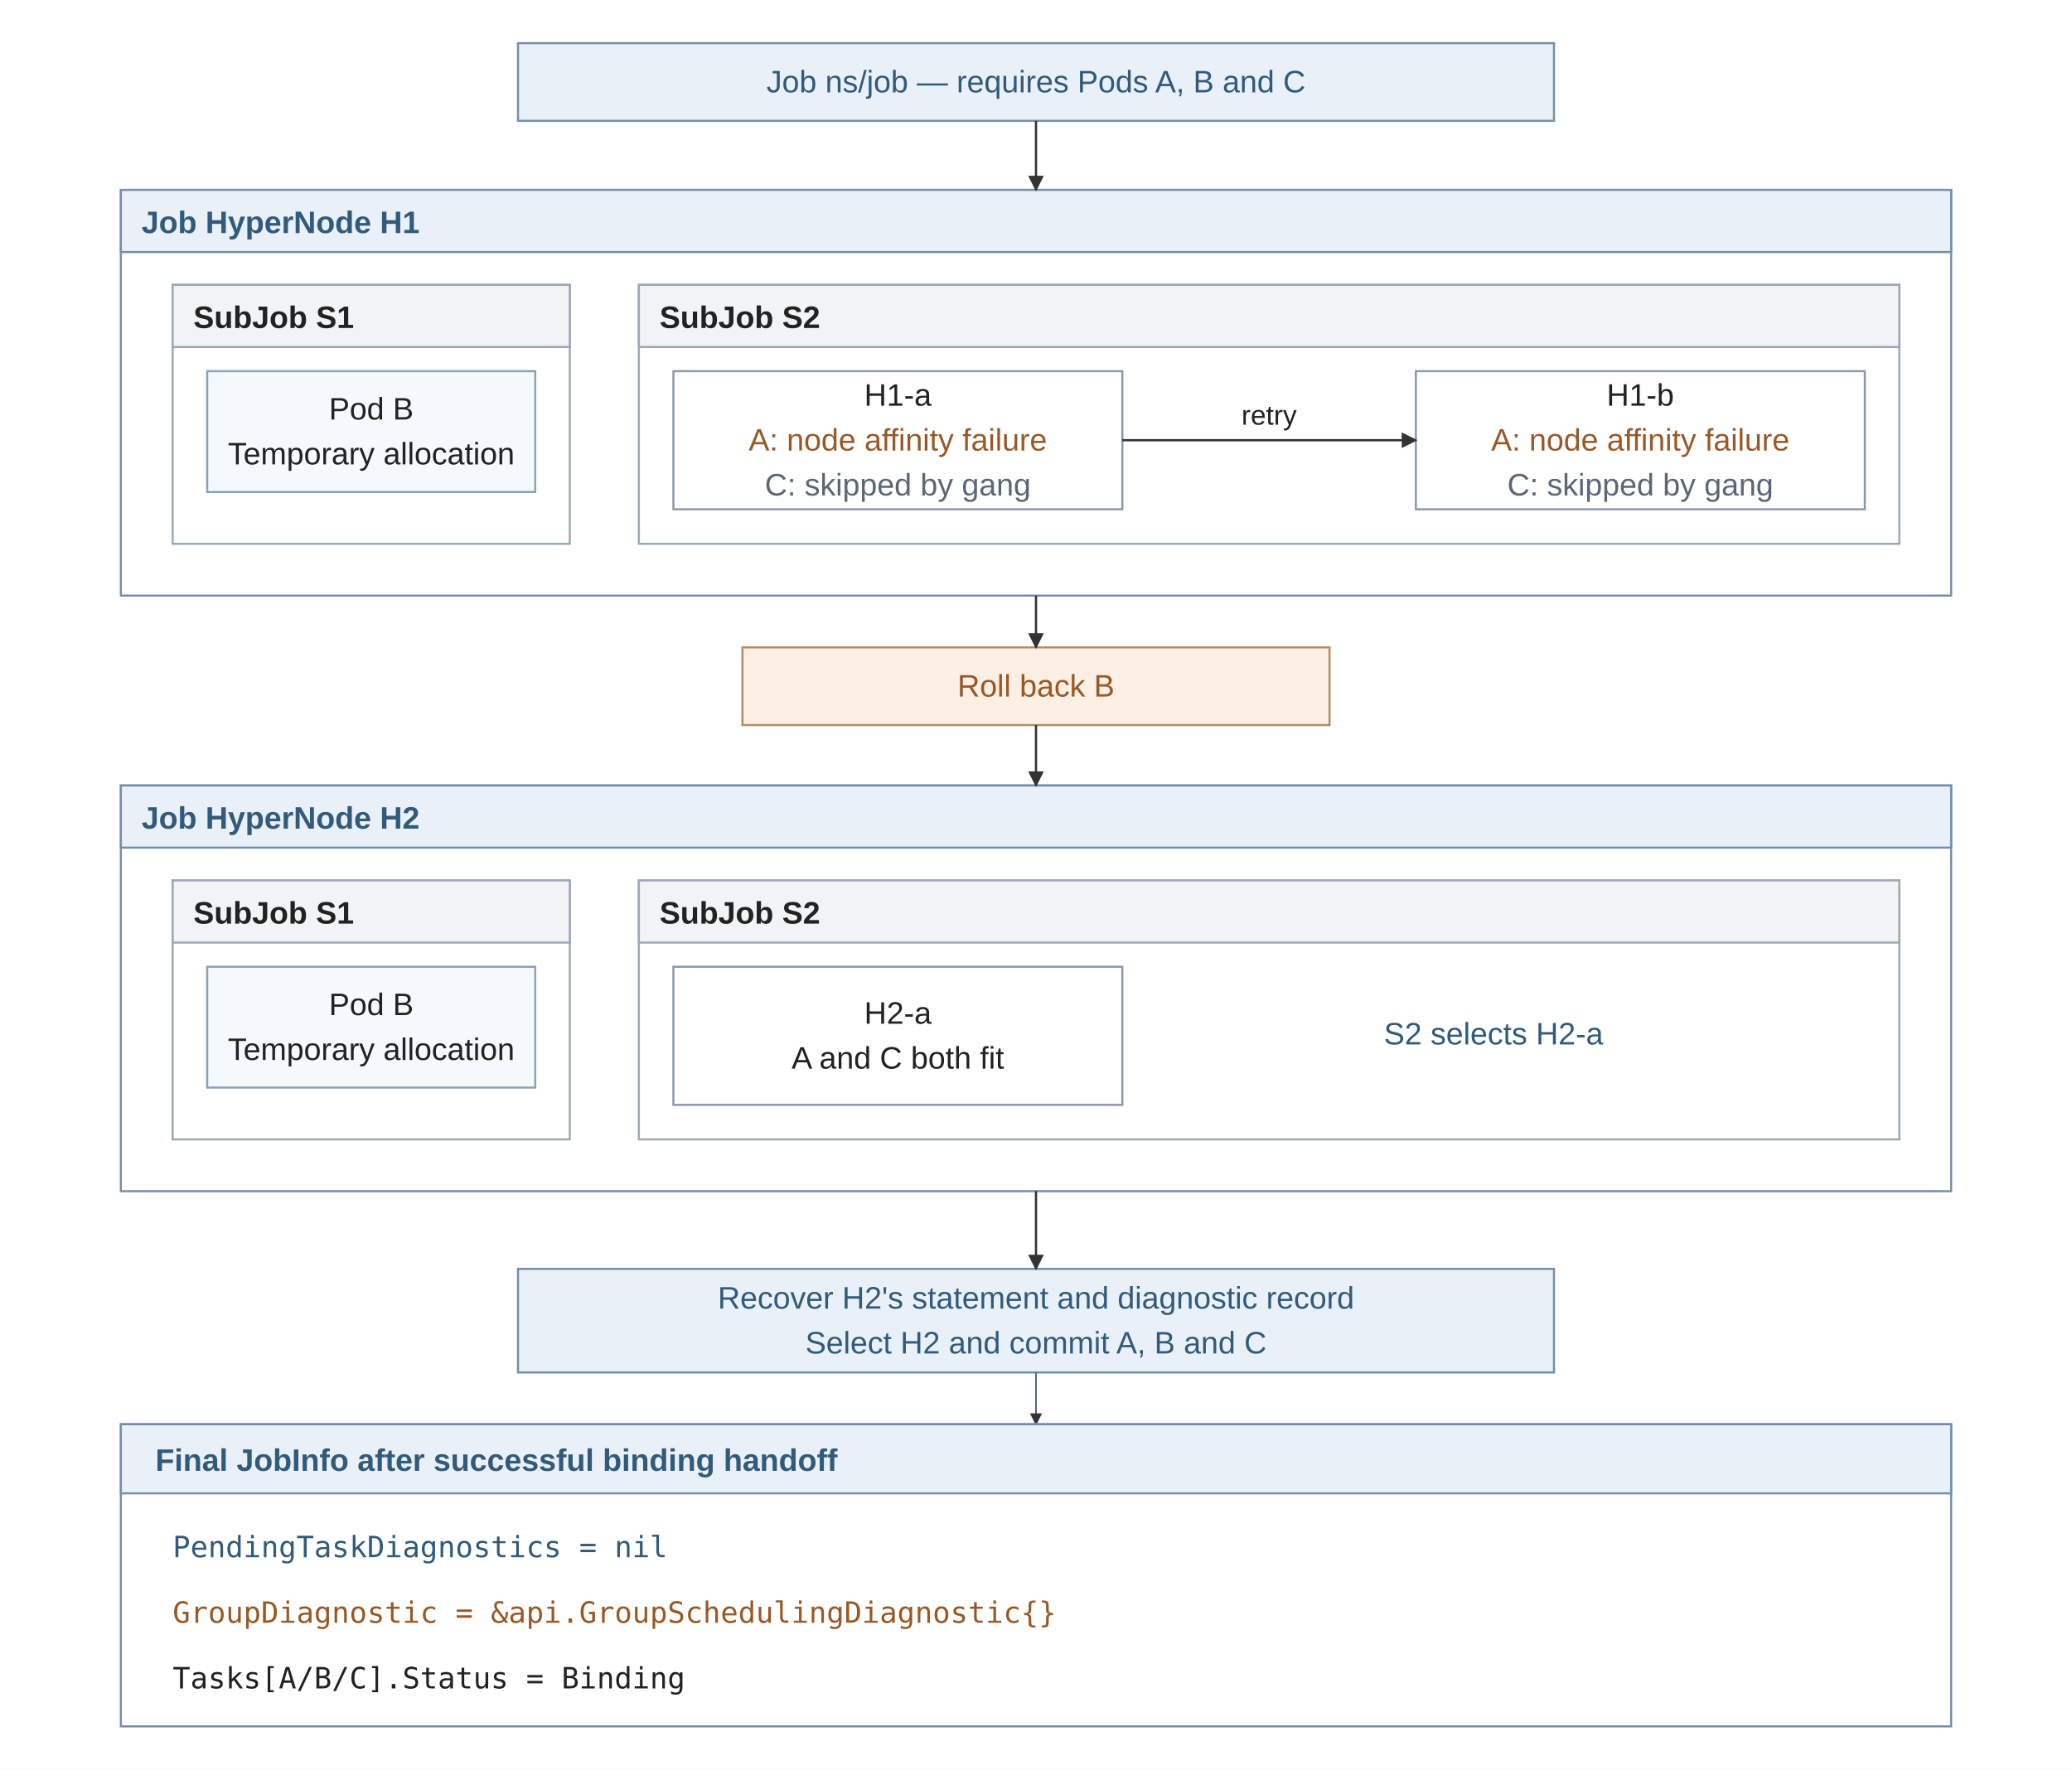
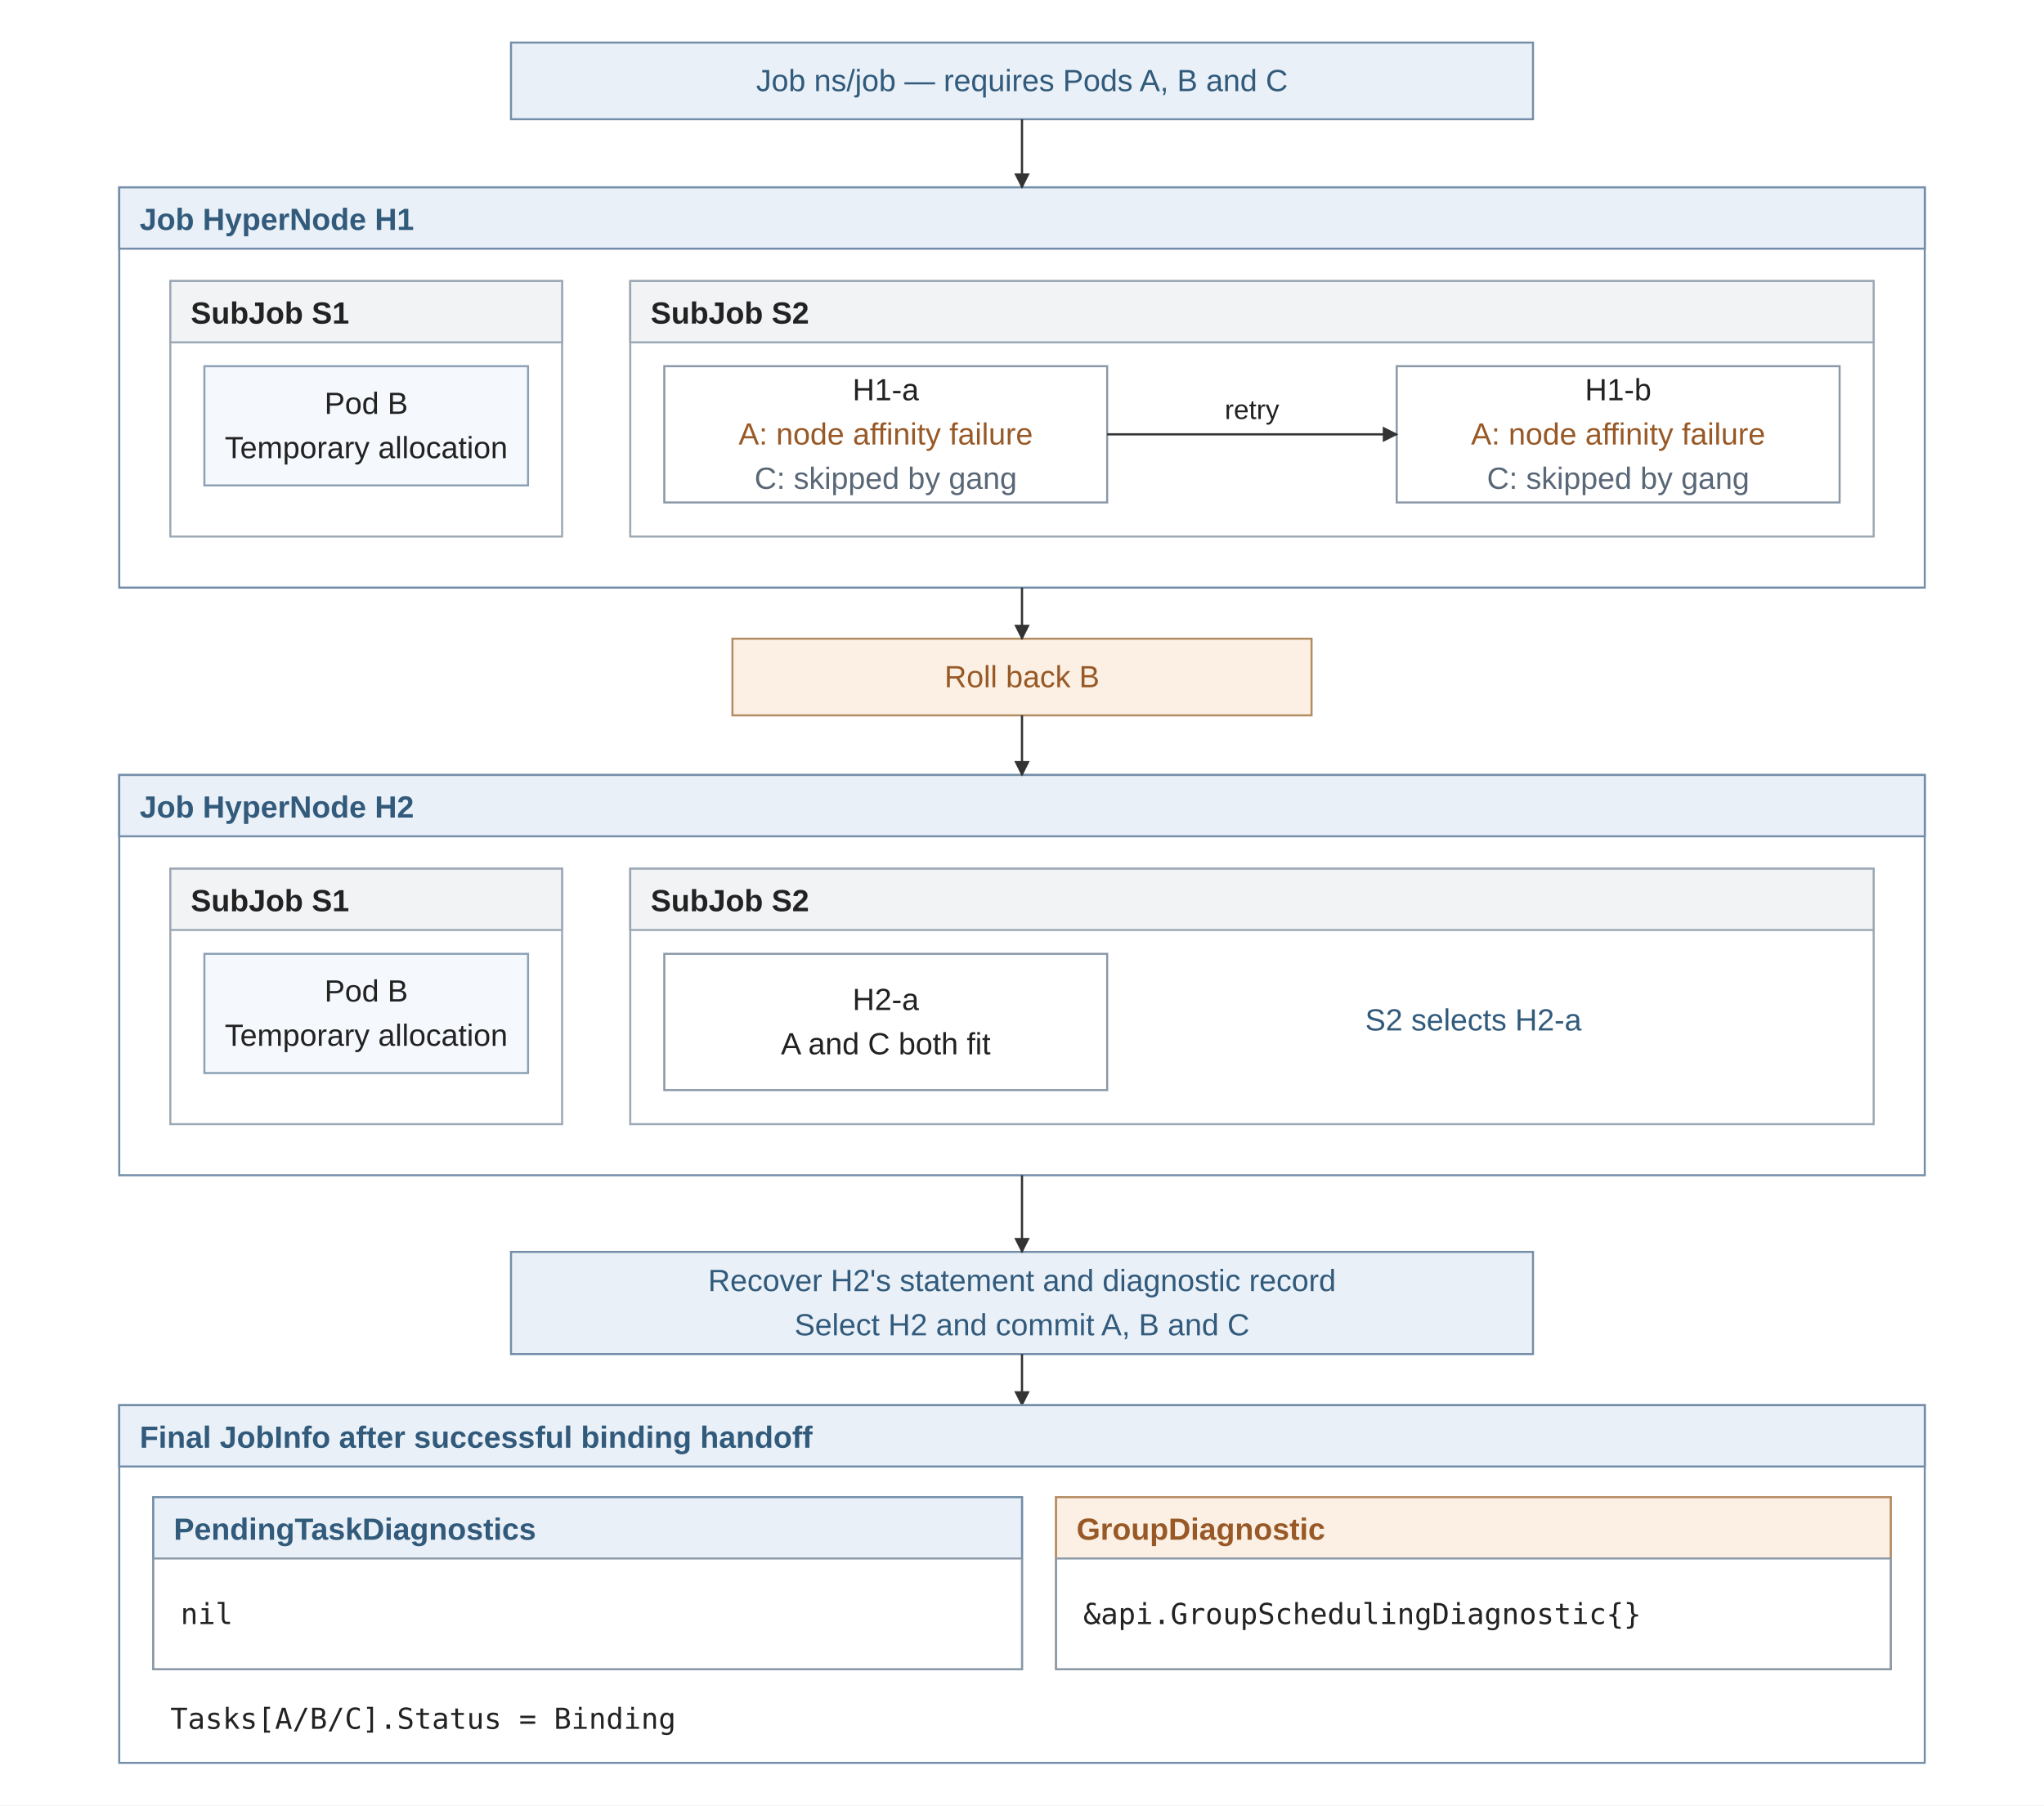
- <svg xmlns="http://www.w3.org/2000/svg" width="1200" height="1025" viewBox="0 0 1200 1025" role="img" aria-labelledby="title desc">
+ <svg xmlns="http://www.w3.org/2000/svg" width="1200" height="1060" viewBox="0 0 1200 1060" role="img" aria-labelledby="title desc">
  <defs>
    <marker id="arrow" viewBox="0 0 10 10" refX="9" refY="5" markerWidth="7" markerHeight="7" orient="auto">
      <path d="M0 0L10 5L0 10Z" fill="#333" />
    </marker>
  </defs>
  <style>text{font-family:Arial,Helvetica,sans-serif;font-size:18px;fill:#222} .heading{font-weight:600} .code{font-family:"DejaVu Sans Mono",monospace;font-size:17px} .small{font-size:16px} .blue{fill:#315a7b} .orange{fill:#985927} .muted{fill:#596777}</style>
-   <rect width="1200" height="1025" fill="white" />
+   <rect width="1200" height="1060" fill="white" />
  <rect x="300" y="25" width="600" height="45" fill="#e9f0f8" stroke="#748eaa" stroke-width="1.2" />
  <text x="600.0" y="53.5" class=" blue" text-anchor="middle">Job ns/job — requires Pods A, B and C</text>
  <rect x="70" y="110" width="1060" height="235" fill="white" stroke="#748eaa" stroke-width="1.2" />
  <rect x="70" y="110" width="1060" height="36" fill="#e9f0f8" stroke="#748eaa" stroke-width="1.2" />
  <text x="82" y="135" class="heading blue" text-anchor="start">Job HyperNode H1</text>
  <rect x="100" y="165" width="230" height="150" fill="white" stroke="#9ca8b3" stroke-width="1.2" />
  <rect x="100" y="165" width="230" height="36" fill="#f1f3f5" stroke="#9ca8b3" stroke-width="1.2" />
  <text x="112" y="190" class="heading " text-anchor="start">SubJob S1</text>
  <rect x="120" y="215" width="190" height="70" fill="#f5f8fc" stroke="#8ca1b6" stroke-width="1.2" />
  <text x="215.0" y="243.0" class="" text-anchor="middle">Pod B</text>
  <text x="215.0" y="269.0" class="" text-anchor="middle">Temporary allocation</text>
  <rect x="370" y="165" width="730" height="150" fill="white" stroke="#9ca8b3" stroke-width="1.2" />
  <rect x="370" y="165" width="730" height="36" fill="#f1f3f5" stroke="#9ca8b3" stroke-width="1.2" />
  <text x="382" y="190" class="heading " text-anchor="start">SubJob S2</text>
  <rect x="390" y="215" width="260" height="80" fill="#ffffff" stroke="#8a98a7" stroke-width="1.2" />
  <text x="520.0" y="235.0" class="" text-anchor="middle">H1-a</text>
  <text x="520.0" y="261.0" class=" orange" text-anchor="middle">A: node affinity failure</text>
  <text x="520.0" y="287.0" class=" muted" text-anchor="middle">C: skipped by gang</text>
  <rect x="820" y="215" width="260" height="80" fill="#ffffff" stroke="#8a98a7" stroke-width="1.2" />
  <text x="950.0" y="235.0" class="" text-anchor="middle">H1-b</text>
  <text x="950.0" y="261.0" class=" orange" text-anchor="middle">A: node affinity failure</text>
  <text x="950.0" y="287.0" class=" muted" text-anchor="middle">C: skipped by gang</text>
  <path d="M650 255.0L820 255.0" fill="none" stroke="#333" stroke-width="1.3" marker-end="url(#arrow)" />
  <text x="735.0" y="246.0" class="small" text-anchor="middle">retry</text>
  <rect x="430" y="375" width="340" height="45" fill="#fbf0e3" stroke="#b58b62" stroke-width="1.2" />
  <text x="600.0" y="403.5" class=" orange" text-anchor="middle">Roll back B</text>
  <rect x="70" y="455" width="1060" height="235" fill="white" stroke="#748eaa" stroke-width="1.2" />
  <rect x="70" y="455" width="1060" height="36" fill="#e9f0f8" stroke="#748eaa" stroke-width="1.2" />
  <text x="82" y="480" class="heading blue" text-anchor="start">Job HyperNode H2</text>
  <rect x="100" y="510" width="230" height="150" fill="white" stroke="#9ca8b3" stroke-width="1.2" />
  <rect x="100" y="510" width="230" height="36" fill="#f1f3f5" stroke="#9ca8b3" stroke-width="1.2" />
  <text x="112" y="535" class="heading " text-anchor="start">SubJob S1</text>
  <rect x="120" y="560" width="190" height="70" fill="#f5f8fc" stroke="#8ca1b6" stroke-width="1.2" />
  <text x="215.0" y="588.0" class="" text-anchor="middle">Pod B</text>
  <text x="215.0" y="614.0" class="" text-anchor="middle">Temporary allocation</text>
  <rect x="370" y="510" width="730" height="150" fill="white" stroke="#9ca8b3" stroke-width="1.2" />
  <rect x="370" y="510" width="730" height="36" fill="#f1f3f5" stroke="#9ca8b3" stroke-width="1.2" />
  <text x="382" y="535" class="heading " text-anchor="start">SubJob S2</text>
  <rect x="390" y="560" width="260" height="80" fill="#ffffff" stroke="#8a98a7" stroke-width="1.2" />
  <text x="520.0" y="593.0" class="" text-anchor="middle">H2-a</text>
  <text x="520.0" y="619.0" class="" text-anchor="middle">A and C both fit</text>
  <text x="865" y="605" class="blue" text-anchor="middle">S2 selects H2-a</text>
  <rect x="300" y="735" width="600" height="60" fill="#e9f0f8" stroke="#748eaa" stroke-width="1.2" />
  <text x="600.0" y="758.0" class=" blue" text-anchor="middle">Recover H2's statement and diagnostic record</text>
  <text x="600.0" y="784.0" class=" blue" text-anchor="middle">Select H2 and commit A, B and C</text>
  <path d="M600.0 70L600.0 110" fill="none" stroke="#333" stroke-width="1.3" marker-end="url(#arrow)" />
  <path d="M600.0 345L600.0 375" fill="none" stroke="#333" stroke-width="1.3" marker-end="url(#arrow)" />
  <path d="M600.0 420L600.0 455" fill="none" stroke="#333" stroke-width="1.3" marker-end="url(#arrow)" />
  <path d="M600.0 690L600.0 735" fill="none" stroke="#333" stroke-width="1.3" marker-end="url(#arrow)" />
-   <path d="M600 795V825" fill="none" stroke="#596777" marker-end="url(#arrow)" />
-   <rect x="70" y="825" width="1060" height="175" fill="white" stroke="#748eaa" stroke-width="1.2" />
-   <rect x="70" y="825" width="1060" height="40" fill="#e9f0f8" stroke="#748eaa" stroke-width="1.2" />
-   <text x="90" y="852" class="heading blue">Final JobInfo after successful binding handoff</text>
-   <text x="100" y="902" class="code blue">PendingTaskDiagnostics = nil</text>
-   <text x="100" y="940" class="code orange">GroupDiagnostic = &amp;api.GroupSchedulingDiagnostic{}</text>
-   <text x="100" y="978" class="code">Tasks[A/B/C].Status = Binding</text>
+   <path d="M600.0 795L600.0 825" fill="none" stroke="#333" stroke-width="1.3" marker-end="url(#arrow)" />
+   <rect x="70" y="825" width="1060" height="210" fill="white" stroke="#748eaa" stroke-width="1.2" />
+   <rect x="70" y="825" width="1060" height="36" fill="#e9f0f8" stroke="#748eaa" stroke-width="1.2" />
+   <text x="82" y="850" class="heading blue" text-anchor="start">Final JobInfo after successful binding handoff</text>
+   <rect x="90" y="879" width="510" height="101" fill="white" stroke="#748eaa" stroke-width="1.2" />
+   <rect x="90" y="879" width="510" height="36" fill="#e9f0f8" stroke="#748eaa" stroke-width="1.2" />
+   <text x="102" y="904" class="heading blue" text-anchor="start">PendingTaskDiagnostics</text>
+   <rect x="90" y="915" width="510" height="65" fill="#ffffff" stroke="#8a98a7" stroke-width="1.2" />
+   <text x="106" y="953.5" class="code" text-anchor="start">nil</text>
+   <rect x="620" y="879" width="490" height="101" fill="white" stroke="#b58b62" stroke-width="1.2" />
+   <rect x="620" y="879" width="490" height="36" fill="#fbf0e3" stroke="#b58b62" stroke-width="1.2" />
+   <text x="632" y="904" class="heading orange" text-anchor="start">GroupDiagnostic</text>
+   <rect x="620" y="915" width="490" height="65" fill="#ffffff" stroke="#8a98a7" stroke-width="1.2" />
+   <text x="636" y="953.5" class="code" text-anchor="start">&amp;api.GroupSchedulingDiagnostic{}</text>
+   <text x="100" y="1015" class="code" text-anchor="start">Tasks[A/B/C].Status = Binding</text>
</svg>
